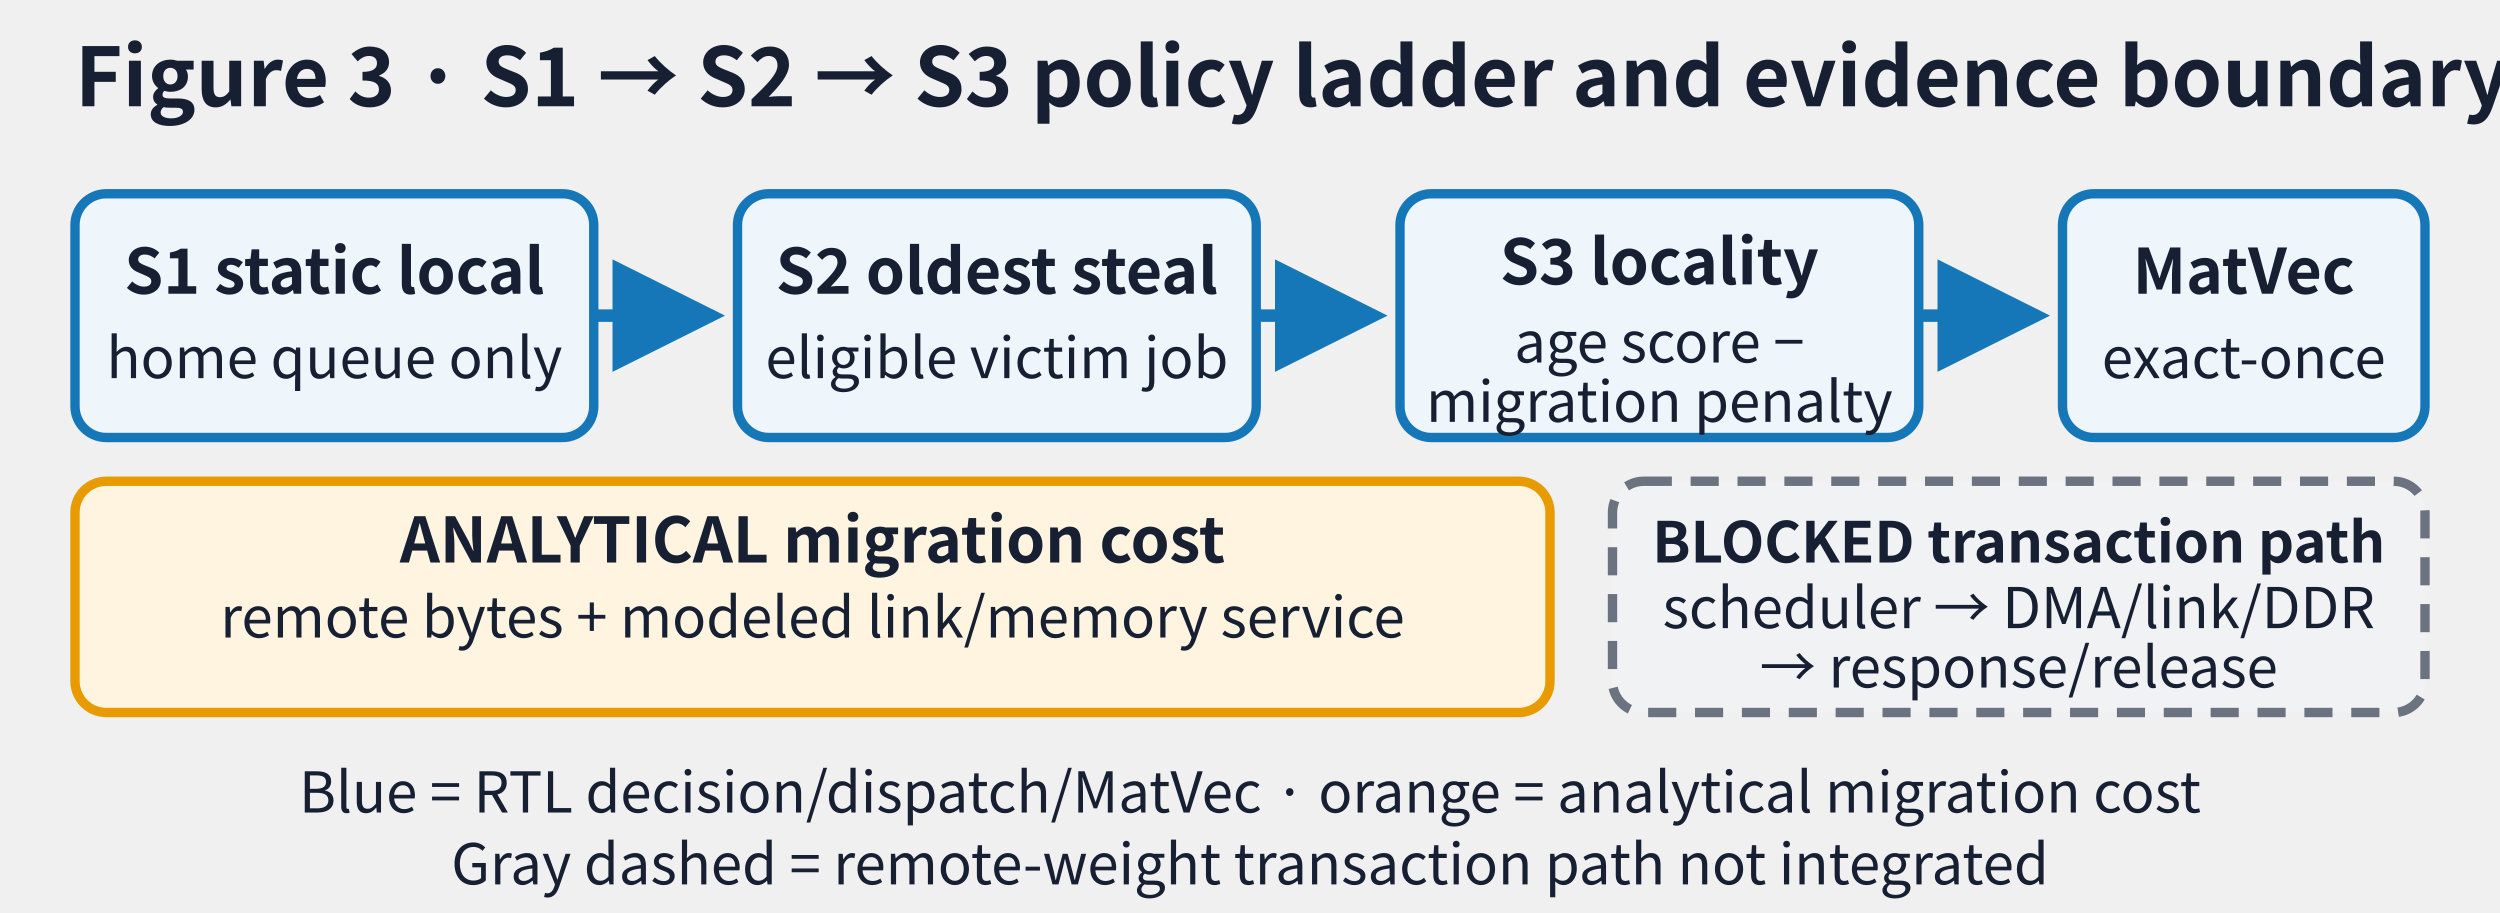
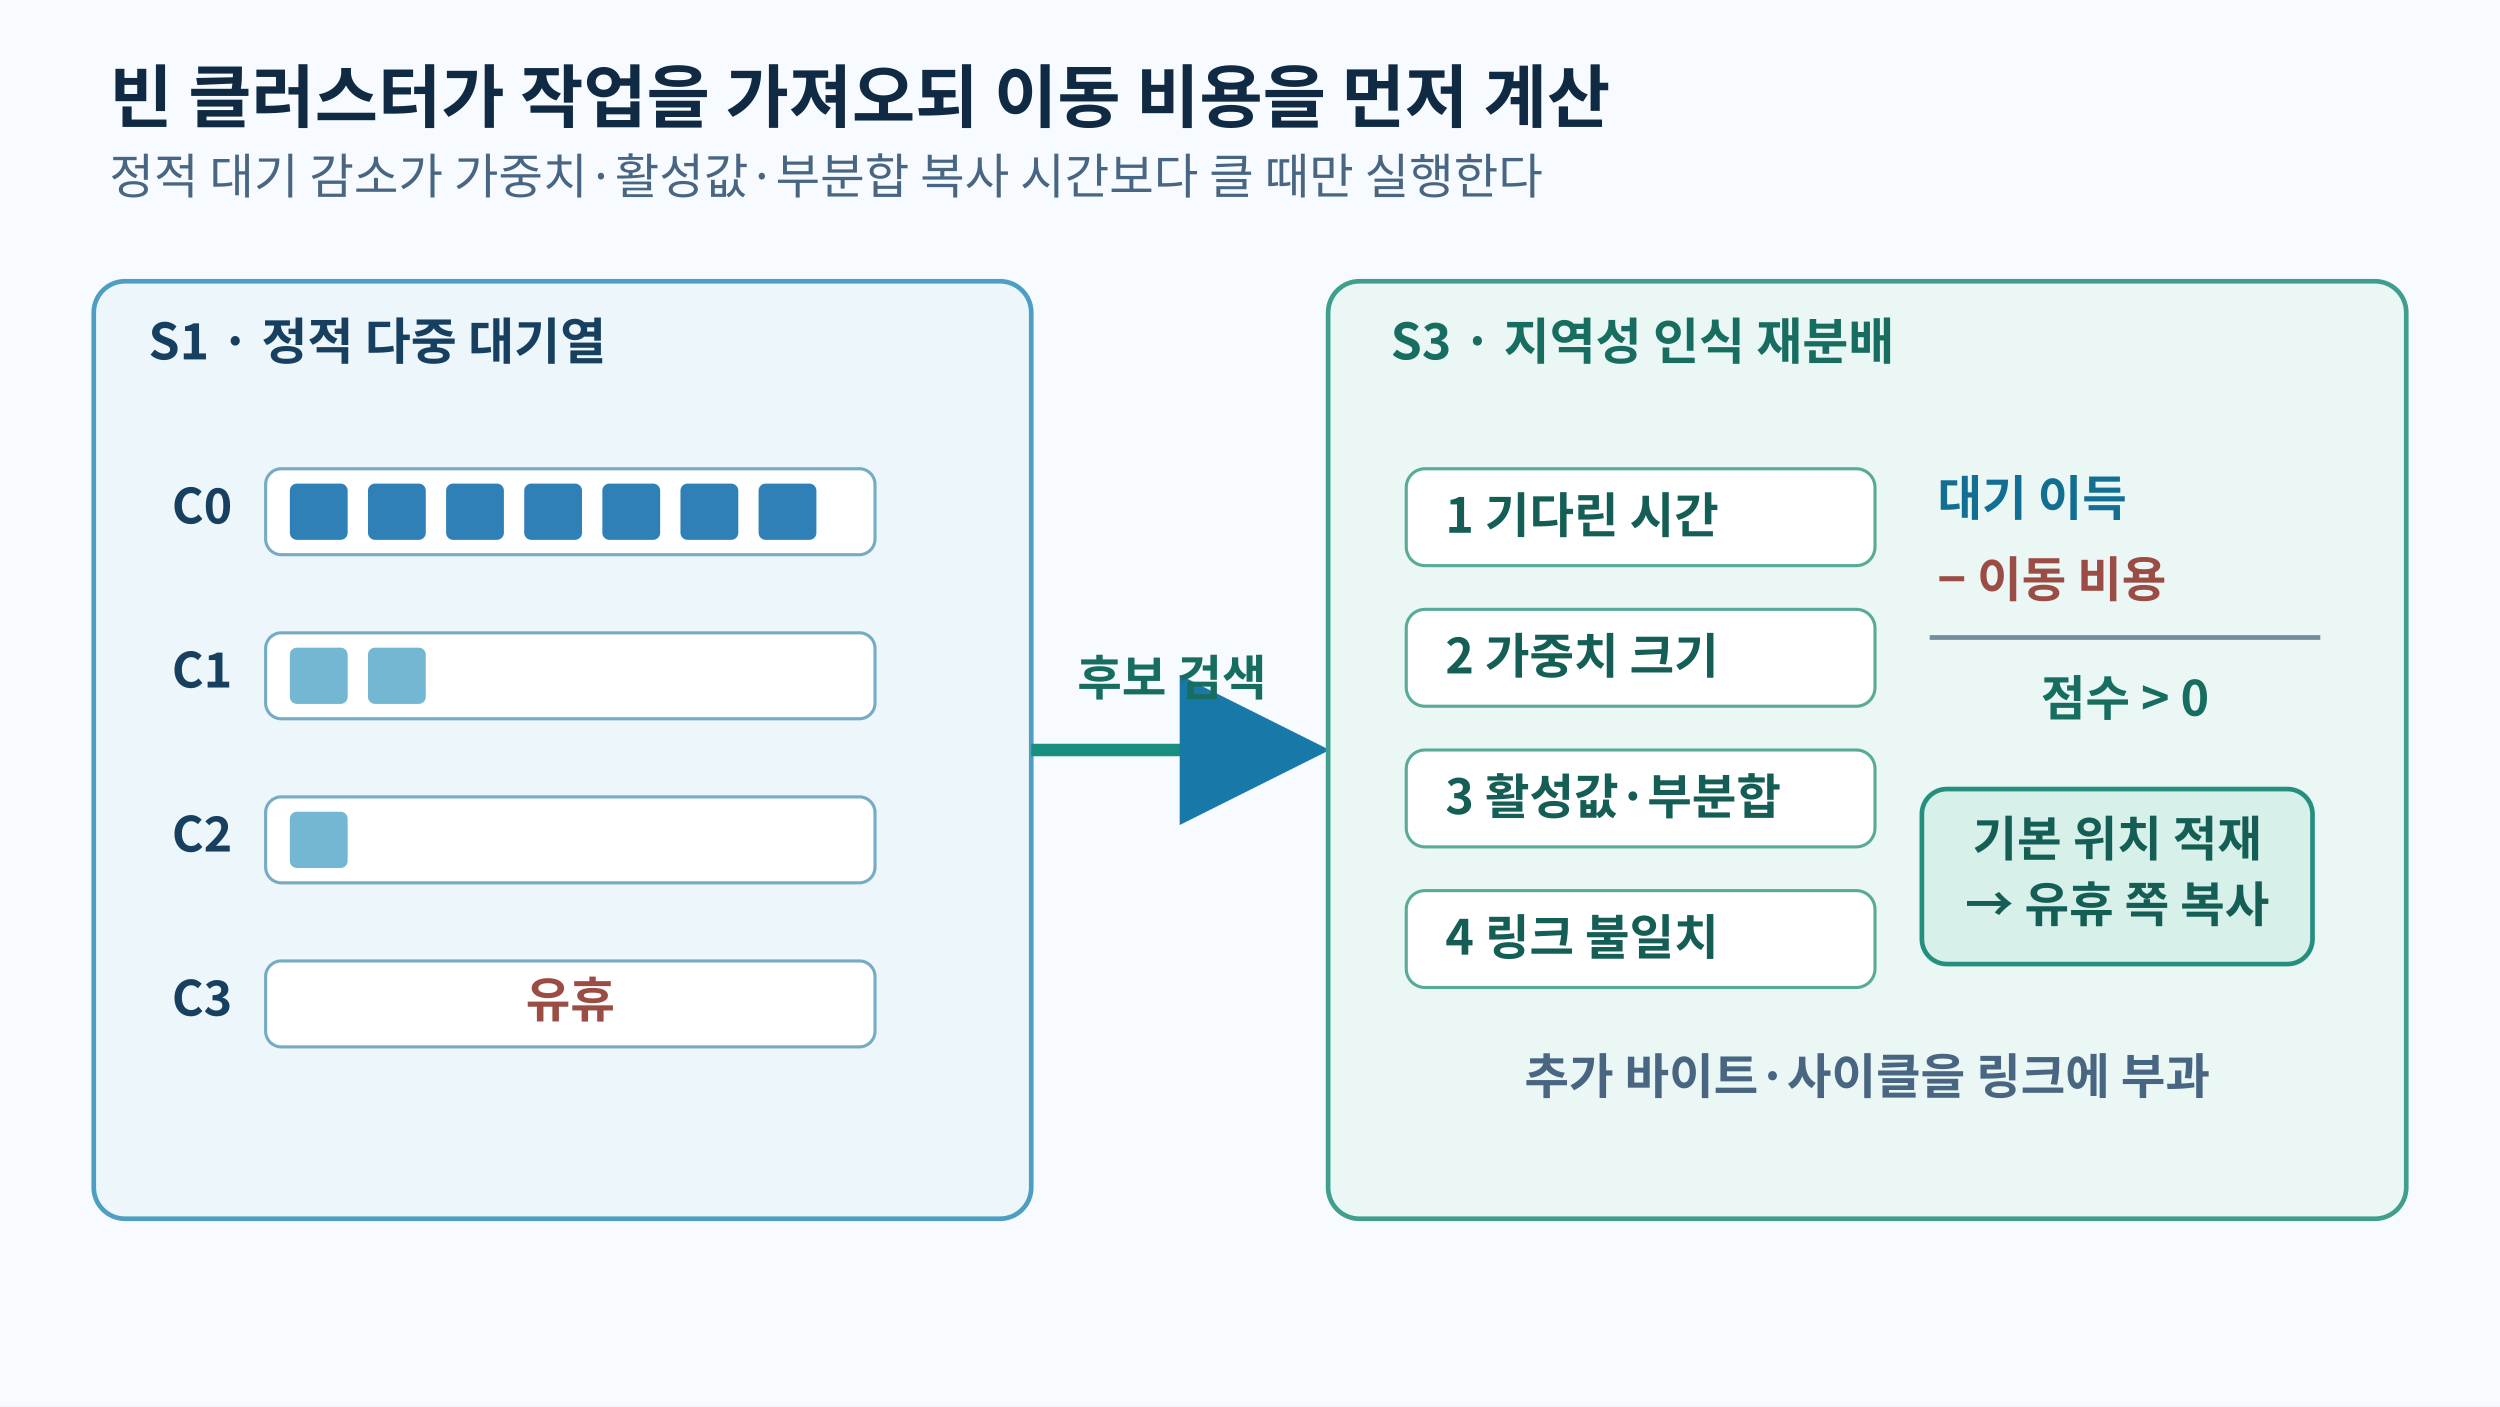
- <svg xmlns="http://www.w3.org/2000/svg" width="800" height="292" viewBox="0 0 800 292">
+ <svg xmlns="http://www.w3.org/2000/svg" viewBox="0 0 1600 900">
+   <rect width="1600" height="900" fill="#f7fbff" />
  <defs>
-     <marker id="arrow2b" markerWidth="9" markerHeight="9" refX="8" refY="4.5" orient="auto">
-       <path d="M0,0 L9,4.5 L0,9 Z" fill="#1677b8" />
+     <marker id="arrow" markerWidth="12" markerHeight="12" refX="10" refY="6" orient="auto">
+       <path d="M0,0 L12,6 L0,12 Z" fill="#1878a8" />
    </marker>
-     <style>
-       text{font-family:"Noto Sans CJK KR","Noto Sans",sans-serif;fill:#172033}
-       .h{font-size:26px;font-weight:700}.t{font-size:20px;font-weight:700}.s{font-size:18px}
-       .rtl{fill:#eef5fb;stroke:#1677b8;stroke-width:3}.model{fill:#fff4df;stroke:#e89b00;stroke-width:3}
-       .blocked{fill:#f1f2f4;stroke:#6b7280;stroke-width:3;stroke-dasharray:9 6}
-     </style>
  </defs>
-   <text class="h" x="24" y="34">Figure 3 · S1 → S2 → S3 policy ladder and evidence boundary</text>
-   <rect class="rtl" x="24" y="62" width="166" height="78" rx="10" />
-   <text class="t" x="107" y="94" text-anchor="middle">S1 static local</text>
-   <text class="s" x="107" y="121" text-anchor="middle">home queue only</text>
-   <line x1="190" y1="101" x2="228" y2="101" stroke="#1677b8" stroke-width="4" marker-end="url(#arrow2b)" />
-   <rect class="rtl" x="236" y="62" width="166" height="78" rx="10" />
-   <text class="t" x="319" y="94" text-anchor="middle">S2 oldest steal</text>
-   <text class="s" x="319" y="121" text-anchor="middle">eligible victim job</text>
-   <line x1="402" y1="101" x2="440" y2="101" stroke="#1677b8" stroke-width="4" marker-end="url(#arrow2b)" />
-   <rect class="rtl" x="448" y="62" width="166" height="78" rx="10" />
-   <text class="t" x="531" y="91" text-anchor="middle">S3 locality</text>
-   <text class="s" x="531" y="116" text-anchor="middle">age score −</text>
-   <text class="s" x="531" y="135" text-anchor="middle">migration penalty</text>
-   <line x1="614" y1="101" x2="652" y2="101" stroke="#1677b8" stroke-width="4" marker-end="url(#arrow2b)" />
-   <rect class="rtl" x="660" y="62" width="116" height="78" rx="10" />
-   <text class="t" x="718" y="94" text-anchor="middle">MatVec</text>
-   <text class="s" x="718" y="121" text-anchor="middle">exact-once</text>
-   <rect class="model" x="24" y="154" width="472" height="74" rx="10" />
-   <text class="t" x="260" y="180" text-anchor="middle">ANALYTICAL migration cost</text>
-   <text class="s" x="260" y="204" text-anchor="middle">remote bytes + modeled link/memory service</text>
-   <rect class="blocked" x="516" y="154" width="260" height="74" rx="10" />
-   <text x="646" y="180" text-anchor="middle" font-size="18px" font-weight="700">BLOCKED transaction path</text>
-   <text class="s" x="646" y="201" text-anchor="middle">scheduler → DMA/link/DDR</text>
-   <text class="s" x="646" y="220" text-anchor="middle">→ response/release</text>
-   <text class="s" x="400" y="260" text-anchor="middle">Blue = RTL decision/dispatch/MatVec · orange = analytical migration cost</text>
-   <text class="s" x="400" y="283" text-anchor="middle">Gray dashed = remote-weight transaction path not integrated</text>
+   <text x="70" y="78" font-size="44px" font-family="Noto Sans CJK KR, Noto Sans KR, sans-serif" font-weight="800" fill="#102a43" text-anchor="start">빈 클러스터가 작업을 가져오되 이동 비용을 먼저 계산</text>
+   <text x="70" y="124" font-size="31px" font-family="Noto Sans CJK KR, Noto Sans KR, sans-serif" font-weight="500" fill="#486581" text-anchor="start">정적 대기 감소가 가중치·활성값·부분합 복사 시간보다 클 때만 실행한다</text>
+   <rect x="60" y="180" width="600" height="600" rx="20" fill="#edf6fb" stroke="#4d9ec2" stroke-width="3" />
+   <text x="95" y="230" font-size="32px" font-family="Noto Sans CJK KR, Noto Sans KR, sans-serif" font-weight="800" fill="#173f5f" text-anchor="start">S1 · 정적 다중 대기열</text>
+   <text x="110" y="335" font-size="31px" font-family="Noto Sans CJK KR, Noto Sans KR, sans-serif" font-weight="750" fill="#173f5f" text-anchor="start">C0</text>
+   <rect x="170" y="300" width="390" height="55" rx="10" fill="#ffffff" stroke="#76abc4" stroke-width="2" />
+   <rect x="185" y="309" width="38" height="37" rx="5" fill="#2f80b7" stroke="#ffffff" stroke-width="1" />
+   <rect x="235" y="309" width="38" height="37" rx="5" fill="#2f80b7" stroke="#ffffff" stroke-width="1" />
+   <rect x="285" y="309" width="38" height="37" rx="5" fill="#2f80b7" stroke="#ffffff" stroke-width="1" />
+   <rect x="335" y="309" width="38" height="37" rx="5" fill="#2f80b7" stroke="#ffffff" stroke-width="1" />
+   <rect x="385" y="309" width="38" height="37" rx="5" fill="#2f80b7" stroke="#ffffff" stroke-width="1" />
+   <rect x="435" y="309" width="38" height="37" rx="5" fill="#2f80b7" stroke="#ffffff" stroke-width="1" />
+   <rect x="485" y="309" width="38" height="37" rx="5" fill="#2f80b7" stroke="#ffffff" stroke-width="1" />
+   <text x="110" y="440" font-size="31px" font-family="Noto Sans CJK KR, Noto Sans KR, sans-serif" font-weight="750" fill="#173f5f" text-anchor="start">C1</text>
+   <rect x="170" y="405" width="390" height="55" rx="10" fill="#ffffff" stroke="#76abc4" stroke-width="2" />
+   <rect x="185" y="414" width="38" height="37" rx="5" fill="#73b7d2" stroke="#ffffff" stroke-width="1" />
+   <rect x="235" y="414" width="38" height="37" rx="5" fill="#73b7d2" stroke="#ffffff" stroke-width="1" />
+   <text x="110" y="545" font-size="31px" font-family="Noto Sans CJK KR, Noto Sans KR, sans-serif" font-weight="750" fill="#173f5f" text-anchor="start">C2</text>
+   <rect x="170" y="510" width="390" height="55" rx="10" fill="#ffffff" stroke="#76abc4" stroke-width="2" />
+   <rect x="185" y="519" width="38" height="37" rx="5" fill="#73b7d2" stroke="#ffffff" stroke-width="1" />
+   <text x="110" y="650" font-size="31px" font-family="Noto Sans CJK KR, Noto Sans KR, sans-serif" font-weight="750" fill="#173f5f" text-anchor="start">C3</text>
+   <rect x="170" y="615" width="390" height="55" rx="10" fill="#ffffff" stroke="#76abc4" stroke-width="2" />
+   <text x="365" y="651" font-size="31px" font-family="Noto Sans CJK KR, Noto Sans KR, sans-serif" font-weight="750" fill="#9b4d45" text-anchor="middle">유휴</text>
+   <line x1="660" y1="480" x2="835" y2="480" stroke="#188e80" stroke-width="8" marker-end="url(#arrow)" />
+   <text x="750" y="445" font-size="31px" font-family="Noto Sans CJK KR, Noto Sans KR, sans-serif" font-weight="750" fill="#176d60" text-anchor="middle">후보 검색</text>
+   <rect x="850" y="180" width="690" height="600" rx="20" fill="#eaf7f4" stroke="#3f9f8c" stroke-width="3" />
+   <text x="890" y="230" font-size="32px" font-family="Noto Sans CJK KR, Noto Sans KR, sans-serif" font-weight="800" fill="#176d60" text-anchor="start">S3 · 지역성 인식 재분배</text>
+   <rect x="900" y="300" width="300" height="62" rx="12" fill="#ffffff" stroke="#59aa98" stroke-width="2" />
+   <text x="925" y="341" font-size="31px" font-family="Noto Sans CJK KR, Noto Sans KR, sans-serif" font-weight="650" fill="#155e55" text-anchor="start">1  기다린 시간</text>
+   <rect x="900" y="390" width="300" height="62" rx="12" fill="#ffffff" stroke="#59aa98" stroke-width="2" />
+   <text x="925" y="431" font-size="31px" font-family="Noto Sans CJK KR, Noto Sans KR, sans-serif" font-weight="650" fill="#155e55" text-anchor="start">2  가중치 크기</text>
+   <rect x="900" y="480" width="300" height="62" rx="12" fill="#ffffff" stroke="#59aa98" stroke-width="2" />
+   <text x="925" y="521" font-size="31px" font-family="Noto Sans CJK KR, Noto Sans KR, sans-serif" font-weight="650" fill="#155e55" text-anchor="start">3  활성값·부분합</text>
+   <rect x="900" y="570" width="300" height="62" rx="12" fill="#ffffff" stroke="#59aa98" stroke-width="2" />
+   <text x="925" y="611" font-size="31px" font-family="Noto Sans CJK KR, Noto Sans KR, sans-serif" font-weight="650" fill="#155e55" text-anchor="start">4  링크 불일치</text>
+   <text x="1240" y="330" font-size="31px" font-family="Noto Sans CJK KR, Noto Sans KR, sans-serif" font-weight="750" fill="#126e92" text-anchor="start">대기 이득</text>
+   <text x="1240" y="382" font-size="31px" font-family="Noto Sans CJK KR, Noto Sans KR, sans-serif" font-weight="750" fill="#9b4d45" text-anchor="start">− 이동 비용</text>
+   <line x1="1235" y1="408" x2="1485" y2="408" stroke="#708d9b" stroke-width="3" />
+   <text x="1360" y="458" font-size="31px" font-family="Noto Sans CJK KR, Noto Sans KR, sans-serif" font-weight="800" fill="#176d60" text-anchor="middle">점수 &gt; 0</text>
+   <rect x="1230" y="505" width="250" height="112" rx="16" fill="#d7f1ea" stroke="#258f7e" stroke-width="3" />
+   <text x="1355" y="548" font-size="31px" font-family="Noto Sans CJK KR, Noto Sans KR, sans-serif" font-weight="650" fill="#155e55" text-anchor="middle">기본 위치 적재</text>
+   <text x="1355" y="590" font-size="31px" font-family="Noto Sans CJK KR, Noto Sans KR, sans-serif" font-weight="750" fill="#155e55" text-anchor="middle">→ 유휴 쪽 복사</text>
+   <text x="1195" y="700" font-size="31px" font-family="Noto Sans CJK KR, Noto Sans KR, sans-serif" font-weight="650" fill="#486581" text-anchor="middle">추가 바이트·사이클을 링크에 부과</text>
</svg>
